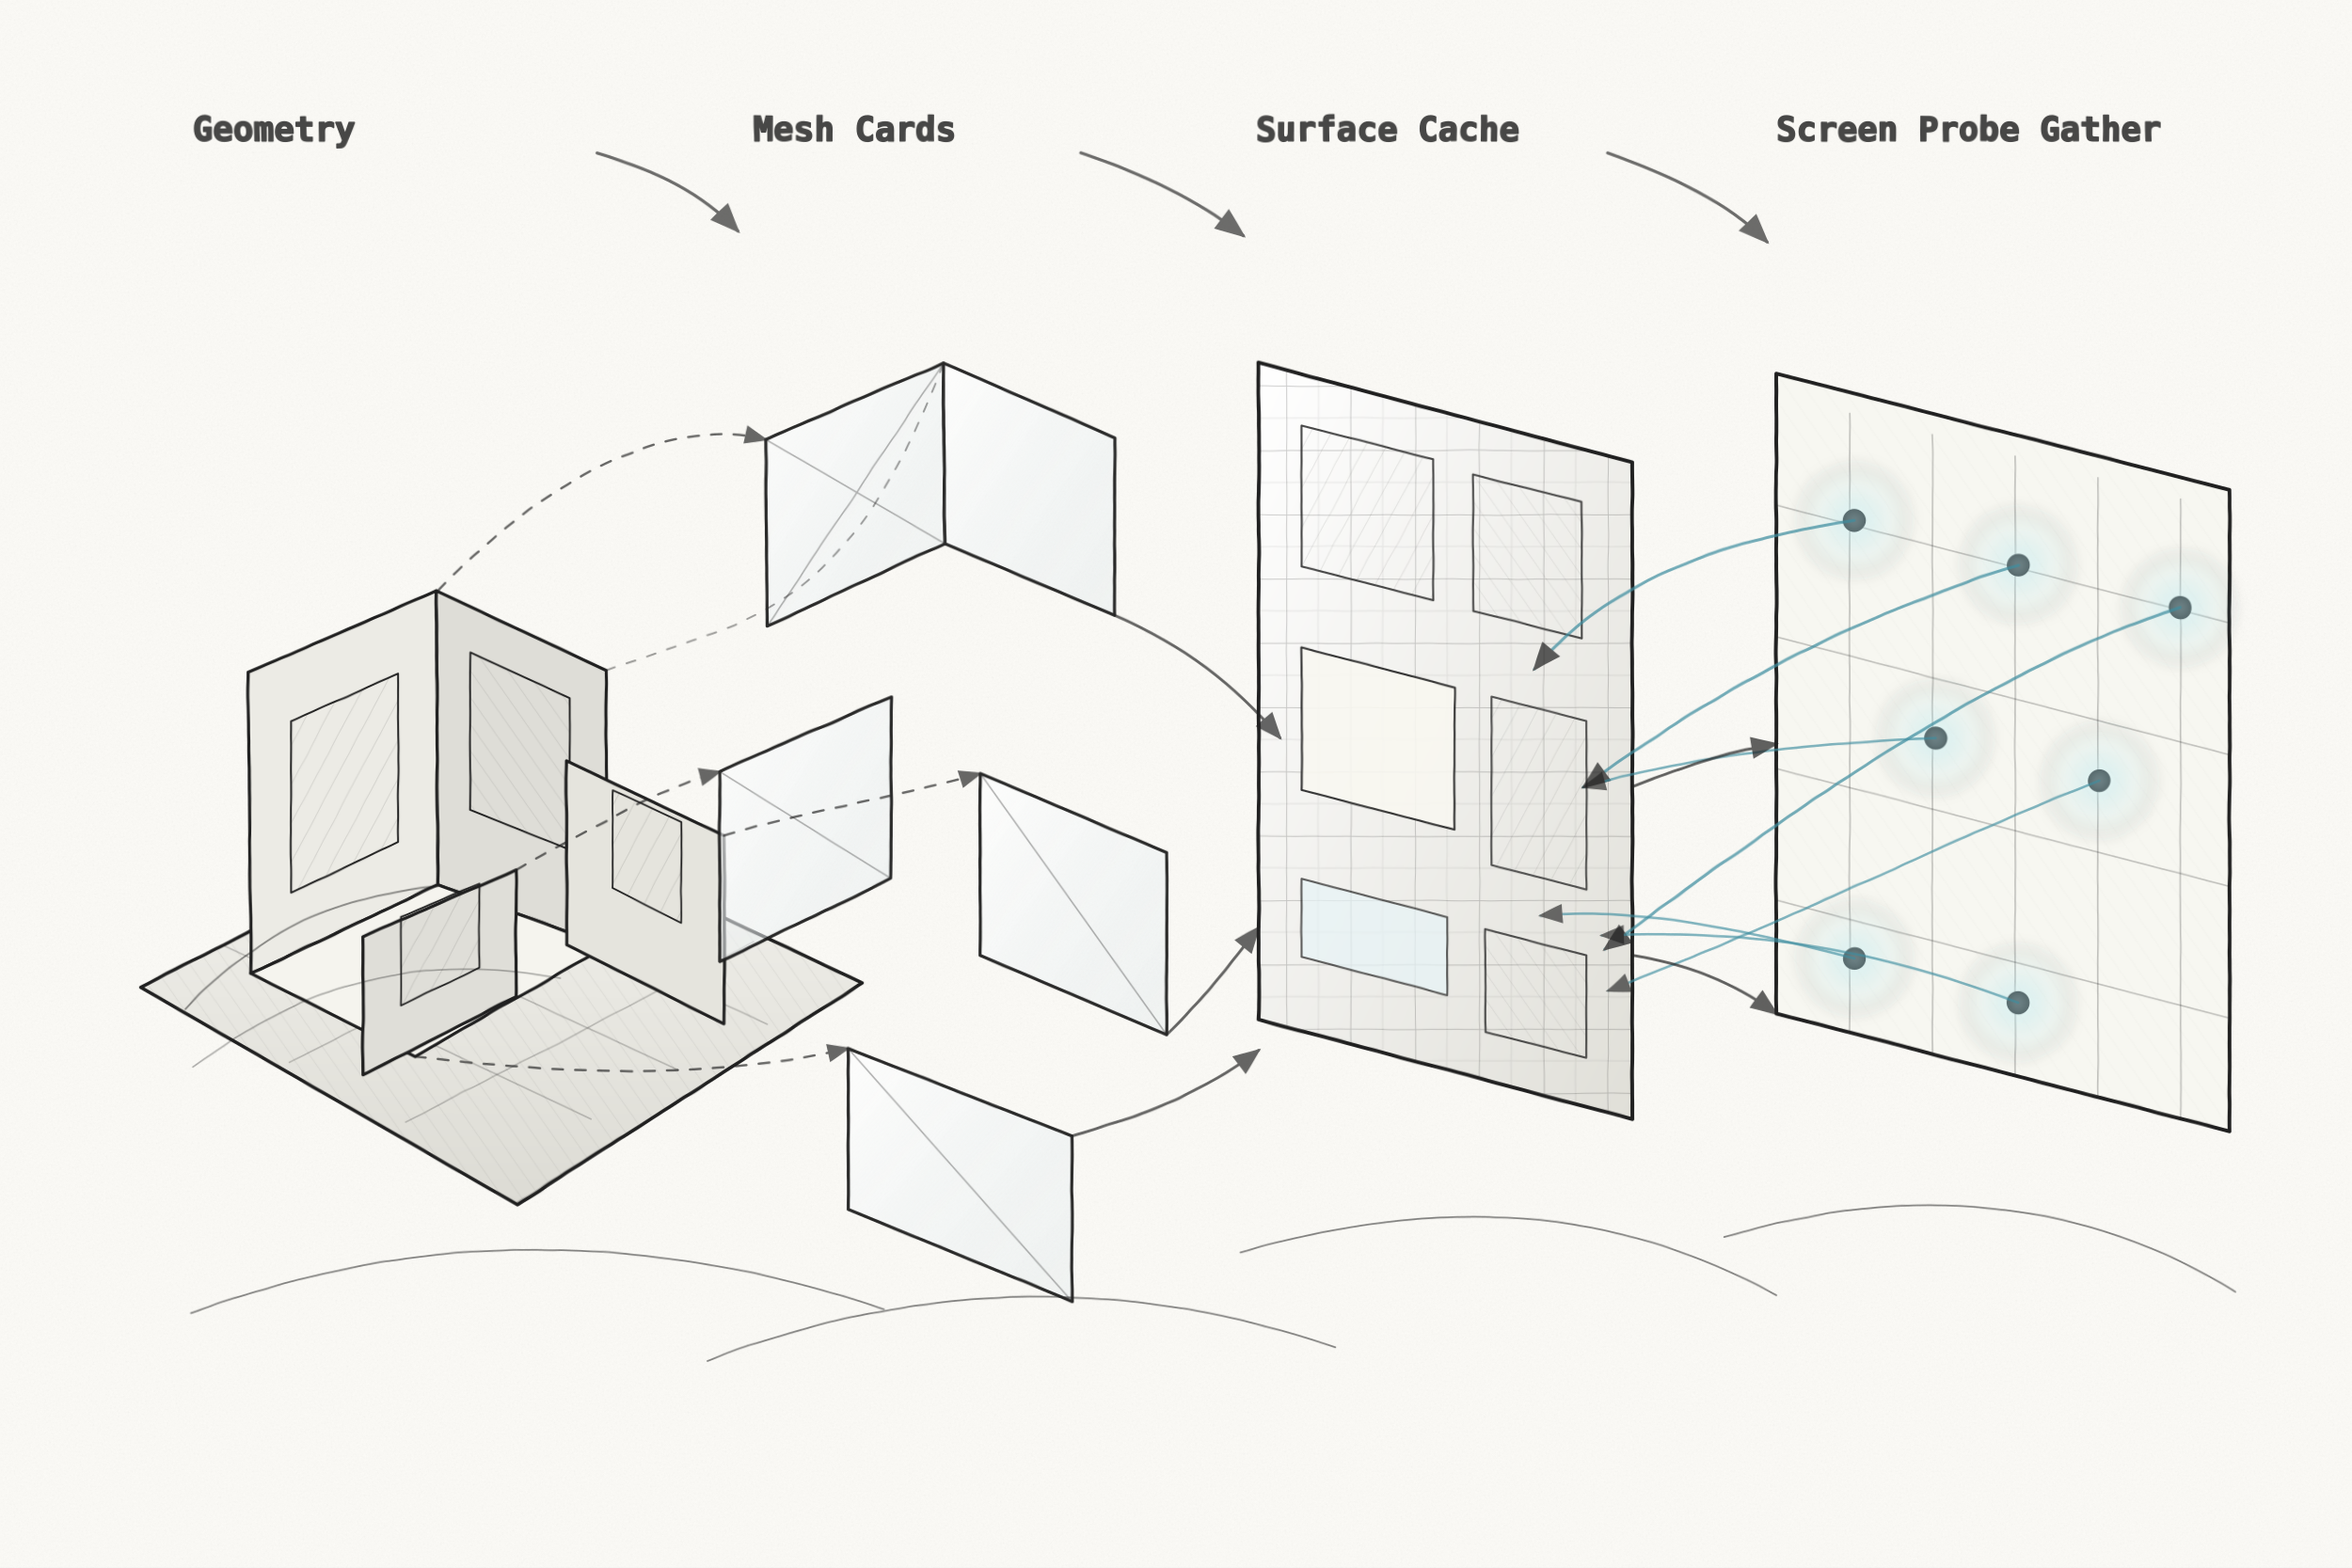
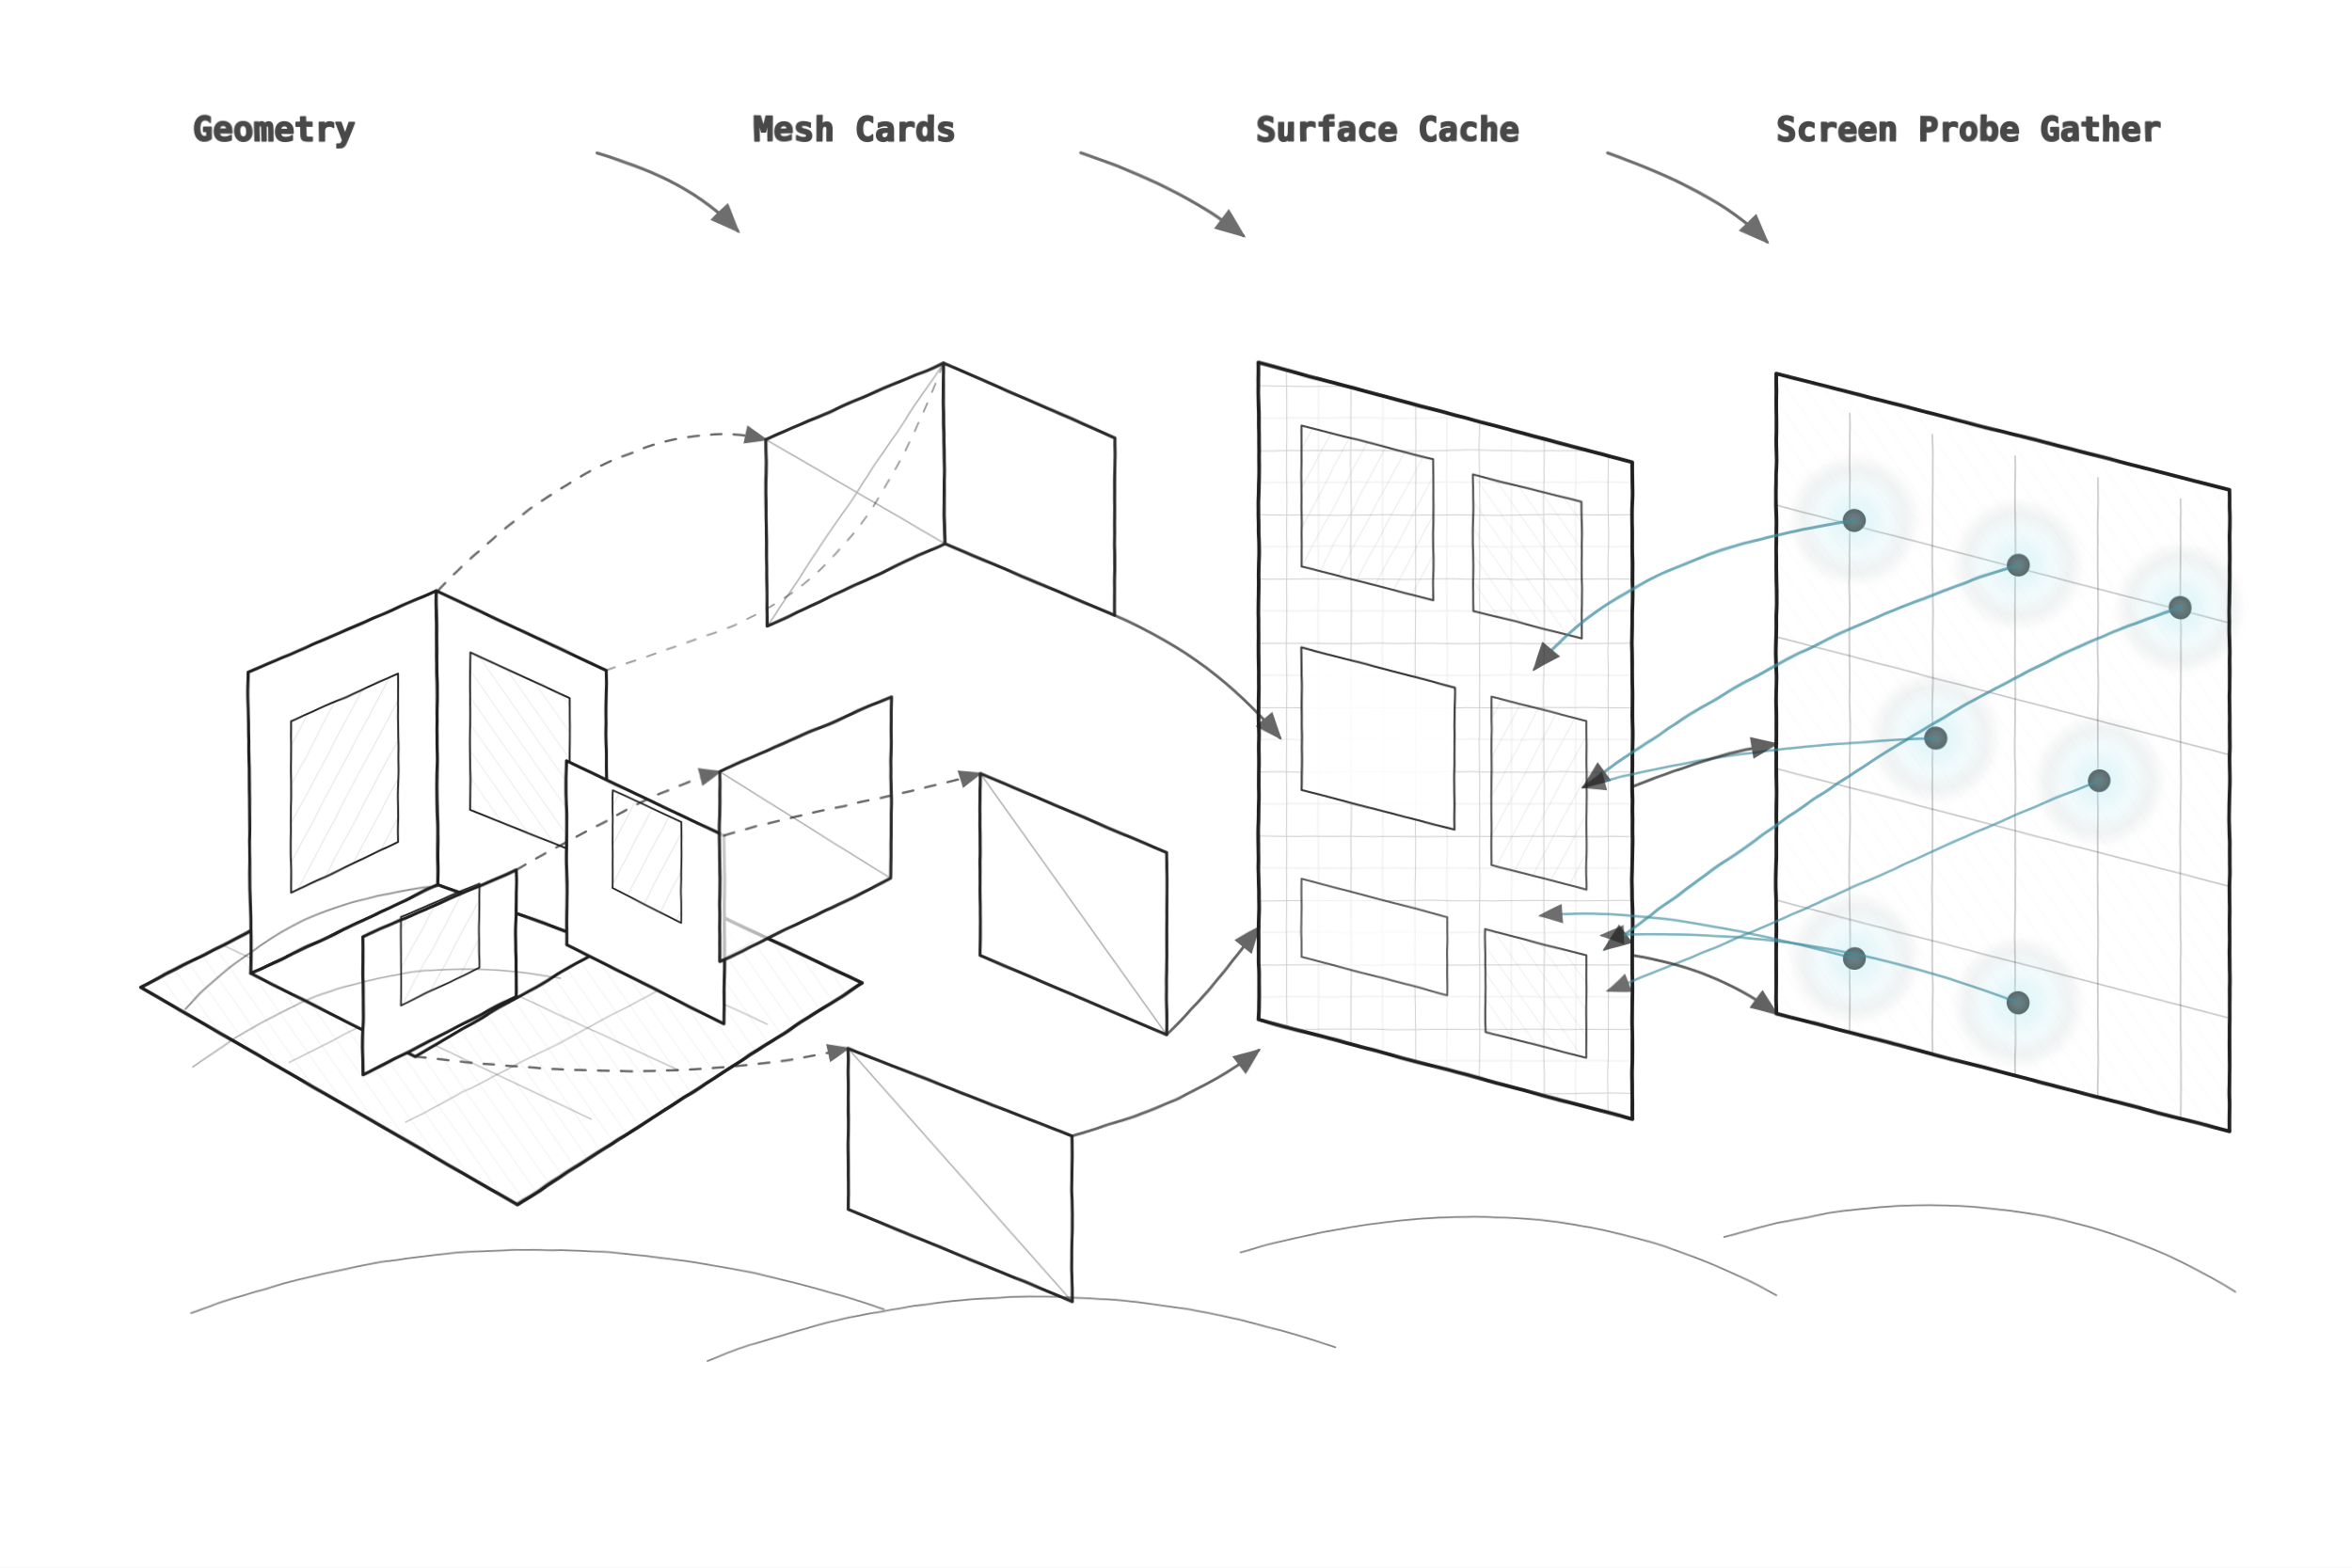
<svg xmlns="http://www.w3.org/2000/svg" viewBox="0 0 1536 1024" role="img" aria-label="Pencil sketch diagram of Lumen geometry, mesh cards, surface cache, and screen probe gather">
  <defs>
    <filter id="paper">
      <feTurbulence type="fractalNoise" baseFrequency="0.7" numOctaves="3" seed="31" />
      <feColorMatrix type="saturate" values="0" />
      <feComponentTransfer>
        <feFuncA type="table" tableValues="0 0.08" />
      </feComponentTransfer>
    </filter>
    <filter id="rough">
      <feTurbulence type="fractalNoise" baseFrequency="0.032" numOctaves="3" seed="11" result="n" />
      <feDisplacementMap in="SourceGraphic" in2="n" scale="1.1" />
    </filter>
    <filter id="glow">
      <feGaussianBlur stdDeviation="5" />
    </filter>
    <linearGradient id="floor" x1="0" y1="0" x2="0" y2="1">
-       <stop offset="0" stop-color="#f4f3ee" />
-       <stop offset="1" stop-color="#dcdbd4" />
+       <stop offset="0" stop-color="#ffffff" />
+       <stop offset="1" stop-color="#ffffff" />
    </linearGradient>
    <linearGradient id="cardFill" x1="0" y1="0" x2="1" y2="1">
-       <stop offset="0" stop-color="#ffffff" stop-opacity="0.78" />
-       <stop offset="1" stop-color="#dfe8ec" stop-opacity="0.38" />
+       <stop offset="0" stop-color="#ffffff" stop-opacity="0.9" />
+       <stop offset="1" stop-color="#ffffff" stop-opacity="0.55" />
    </linearGradient>
    <linearGradient id="atlasFill" x1="0" y1="0" x2="1" y2="1">
      <stop offset="0" stop-color="#ffffff" />
-       <stop offset="1" stop-color="#e0dfd8" />
+       <stop offset="1" stop-color="#ffffff" />
    </linearGradient>
    <radialGradient id="probeGlow" cx="50%" cy="50%" r="50%">
      <stop offset="0" stop-color="#dffaff" stop-opacity="0.85" />
      <stop offset="0.42" stop-color="#94dce8" stop-opacity="0.28" />
      <stop offset="1" stop-color="#94dce8" stop-opacity="0" />
    </radialGradient>
    <pattern id="hatchA" width="12" height="12" patternUnits="userSpaceOnUse" patternTransform="rotate(28)">
      <line x1="0" y1="0" x2="0" y2="12" stroke="#202020" stroke-width="1" opacity="0.13" />
    </pattern>
    <pattern id="hatchB" width="10" height="10" patternUnits="userSpaceOnUse" patternTransform="rotate(-35)">
      <line x1="0" y1="0" x2="0" y2="10" stroke="#202020" stroke-width="1" opacity="0.10" />
    </pattern>
    <pattern id="atlasGrid" width="42" height="42" patternUnits="userSpaceOnUse">
      <path d="M42 0H0V42" fill="none" stroke="#202020" stroke-width="1.1" opacity="0.28" />
      <path d="M21 0V42M0 21H42" fill="none" stroke="#202020" stroke-width="0.7" opacity="0.10" />
    </pattern>
    <marker id="arrow" markerWidth="10" markerHeight="8" refX="9" refY="4" orient="auto" markerUnits="strokeWidth">
      <path d="M0 0L10 4L0 8Z" fill="#202020" />
    </marker>
  </defs>
-   <rect width="1536" height="1024" fill="#fbfaf6" />
-   <rect width="1536" height="1024" filter="url(#paper)" opacity="0.82" />
+   <rect width="1536" height="1024" fill="#ffffff" />
  <g filter="url(#rough)" stroke="#202020" stroke-linecap="round" stroke-linejoin="round">
    <text x="126" y="92" font-family="JetBrains Mono, Consolas, monospace" font-size="22" font-weight="700" fill="#202020" opacity="0.82">Geometry</text>
    <text x="492" y="92" font-family="JetBrains Mono, Consolas, monospace" font-size="22" font-weight="700" fill="#202020" opacity="0.82">Mesh Cards</text>
    <text x="820" y="92" font-family="JetBrains Mono, Consolas, monospace" font-size="22" font-weight="700" fill="#202020" opacity="0.82">Surface Cache</text>
    <text x="1160" y="92" font-family="JetBrains Mono, Consolas, monospace" font-size="22" font-weight="700" fill="#202020" opacity="0.82">Screen Probe Gather</text>
    <path d="M390 100C430 112 458 126 482 151" fill="none" stroke-width="2" marker-end="url(#arrow)" opacity="0.65" />
    <path d="M706 100C748 114 781 130 812 154" fill="none" stroke-width="2" marker-end="url(#arrow)" opacity="0.65" />
    <path d="M1050 100C1094 116 1128 132 1154 158" fill="none" stroke-width="2" marker-end="url(#arrow)" opacity="0.65" />
    <g id="geometry">
      <path d="M92 645L319 527L563 642L338 787Z" fill="url(#floor)" stroke-width="2.2" />
      <path d="M92 645L319 527L563 642L338 787Z" fill="url(#hatchB)" opacity="0.65" />
      <path d="M147 618L386 731M204 588L443 699M262 559L501 669" fill="none" stroke-width="1" opacity="0.24" />
      <path d="M189 694L417 578M265 733L492 615M337 786L563 642" fill="none" stroke-width="1" opacity="0.24" />
-       <path d="M162 439L285 386L286 578L164 636Z" fill="#ecebe5" stroke-width="2" />
-       <path d="M285 386L396 438L396 618L286 578Z" fill="#deddd7" stroke-width="2" />
-       <path d="M164 636L286 578L396 618L271 690Z" fill="#f5f4ee" stroke-width="2" />
+       <path d="M162 439L285 386L286 578L164 636Z" fill="#ffffff" stroke-width="2" />
+       <path d="M285 386L396 438L396 618L286 578Z" fill="#ffffff" stroke-width="2" />
+       <path d="M164 636L286 578L396 618L271 690Z" fill="#ffffff" stroke-width="2" />
      <path d="M190 471L260 440L260 550L190 583Z" fill="url(#hatchA)" stroke-width="1.2" />
      <path d="M307 426L372 456L372 555L307 529Z" fill="url(#hatchB)" stroke-width="1.2" />
-       <path d="M370 497L473 546L473 669L370 617Z" fill="#e5e4dd" stroke-width="2" />
+       <path d="M370 497L473 546L473 669L370 617Z" fill="#ffffff" stroke-width="2" />
      <path d="M400 516L445 537L445 603L400 580Z" fill="url(#hatchA)" stroke-width="1.1" />
-       <path d="M237 612L337 568L337 651L237 702Z" fill="#dfded8" stroke-width="2" />
+       <path d="M237 612L337 568L337 651L237 702Z" fill="#ffffff" stroke-width="2" />
      <path d="M262 599L313 577L313 632L262 657Z" fill="url(#hatchA)" stroke-width="1.1" />
      <path d="M121 659C173 606 221 585 286 579" fill="none" stroke-width="1.2" opacity="0.48" />
      <path d="M126 697C200 641 276 622 366 639" fill="none" stroke-width="1" opacity="0.35" />
    </g>
    <g id="cards" opacity="0.95">
      <path d="M500 287L616 237L617 355L501 409Z" fill="url(#cardFill)" stroke-width="2" />
      <path d="M616 237L728 286L728 402L617 355Z" fill="url(#cardFill)" stroke-width="2" />
      <path d="M470 504L582 455L582 574L470 628Z" fill="url(#cardFill)" stroke-width="2" />
      <path d="M640 505L762 557L762 676L640 624Z" fill="url(#cardFill)" stroke-width="2" />
      <path d="M554 685L700 742L700 850L554 790Z" fill="url(#cardFill)" stroke-width="2" />
      <path d="M500 287L617 355M616 237L501 409M470 504L582 574M640 505L762 676M554 685L700 850" fill="none" stroke-width="1" opacity="0.35" />
      <path d="M286 386C368 302 442 273 500 287" fill="none" stroke-width="1.5" stroke-dasharray="7 8" marker-end="url(#arrow)" opacity="0.7" />
      <path d="M396 438C481 406 553 407 616 237" fill="none" stroke-width="1.2" stroke-dasharray="6 8" opacity="0.45" />
      <path d="M337 568C407 530 438 512 470 504" fill="none" stroke-width="1.5" stroke-dasharray="7 8" marker-end="url(#arrow)" opacity="0.7" />
      <path d="M473 546C536 527 595 519 640 505" fill="none" stroke-width="1.5" stroke-dasharray="7 8" marker-end="url(#arrow)" opacity="0.7" />
      <path d="M271 690C385 704 471 703 554 685" fill="none" stroke-width="1.5" stroke-dasharray="7 8" marker-end="url(#arrow)" opacity="0.7" />
    </g>
    <g id="cache">
      <path d="M822 237L1066 302L1066 731L822 666Z" fill="url(#atlasFill)" stroke-width="2.4" />
      <path d="M822 237L1066 302L1066 731L822 666Z" fill="url(#atlasGrid)" opacity="0.82" />
      <path d="M850 278L936 300L936 392L850 370Z" fill="url(#hatchA)" stroke-width="1.3" opacity="0.82" />
      <path d="M962 310L1033 328L1033 417L962 399Z" fill="url(#hatchB)" stroke-width="1.3" opacity="0.8" />
-       <path d="M850 423L950 449L950 542L850 516Z" fill="#f8f7f1" stroke-width="1.3" opacity="0.9" />
+       <path d="M850 423L950 449L950 542L850 516Z" fill="#ffffff" stroke-width="1.3" opacity="0.9" />
      <path d="M974 455L1036 471L1036 581L974 565Z" fill="url(#hatchA)" stroke-width="1.3" opacity="0.75" />
-       <path d="M850 574L945 599L945 650L850 625Z" fill="#e7f4f6" stroke-width="1.3" opacity="0.7" />
+       <path d="M850 574L945 599L945 650L850 625Z" fill="#ffffff" stroke-width="1.3" opacity="0.7" />
      <path d="M970 607L1036 624L1036 691L970 674Z" fill="url(#hatchB)" stroke-width="1.3" opacity="0.78" />
      <path d="M728 402C774 422 806 447 836 482" fill="none" stroke-width="1.8" marker-end="url(#arrow)" opacity="0.68" />
      <path d="M762 676C790 648 805 627 822 606" fill="none" stroke-width="1.8" marker-end="url(#arrow)" opacity="0.68" />
      <path d="M700 742C748 728 785 714 822 686" fill="none" stroke-width="1.8" marker-end="url(#arrow)" opacity="0.68" />
    </g>
    <g id="screen">
-       <path d="M1160 244L1456 320L1456 739L1160 662Z" fill="#f7f7f1" stroke-width="2.4" />
+       <path d="M1160 244L1456 320L1456 739L1160 662Z" fill="#ffffff" stroke-width="2.4" />
      <path d="M1160 244L1456 320L1456 739L1160 662Z" fill="url(#hatchB)" opacity="0.18" />
      <path d="M1208 270L1208 674M1262 284L1262 688M1316 298L1316 702M1370 312L1370 716M1424 326L1424 730" fill="none" stroke-width="1" opacity="0.25" />
      <path d="M1160 330L1456 407M1160 416L1456 493M1160 502L1456 579M1160 588L1456 665" fill="none" stroke-width="1" opacity="0.25" />
      <g fill="#202020">
        <circle cx="1211" cy="340" r="7" />
        <circle cx="1318" cy="369" r="7" />
        <circle cx="1424" cy="397" r="7" />
        <circle cx="1264" cy="482" r="7" />
        <circle cx="1371" cy="510" r="7" />
        <circle cx="1211" cy="626" r="7" />
        <circle cx="1318" cy="655" r="7" />
      </g>
      <g filter="url(#glow)" opacity="0.75">
        <circle cx="1211" cy="340" r="33" fill="url(#probeGlow)" />
        <circle cx="1318" cy="369" r="33" fill="url(#probeGlow)" />
        <circle cx="1424" cy="397" r="33" fill="url(#probeGlow)" />
        <circle cx="1264" cy="482" r="33" fill="url(#probeGlow)" />
        <circle cx="1371" cy="510" r="33" fill="url(#probeGlow)" />
        <circle cx="1211" cy="626" r="33" fill="url(#probeGlow)" />
        <circle cx="1318" cy="655" r="33" fill="url(#probeGlow)" />
      </g>
      <path d="M1211 340C1118 354 1048 382 1002 437" fill="none" stroke="#3e8ea0" stroke-width="1.9" opacity="0.72" marker-end="url(#arrow)" />
      <path d="M1318 369C1210 403 1118 452 1034 514" fill="none" stroke="#3e8ea0" stroke-width="1.9" opacity="0.72" marker-end="url(#arrow)" />
      <path d="M1424 397C1309 434 1191 513 1048 620" fill="none" stroke="#3e8ea0" stroke-width="1.9" opacity="0.72" marker-end="url(#arrow)" />
      <path d="M1264 482C1168 486 1098 496 1034 514" fill="none" stroke="#3e8ea0" stroke-width="1.6" opacity="0.65" marker-end="url(#arrow)" />
      <path d="M1371 510C1268 550 1183 596 1050 647" fill="none" stroke="#3e8ea0" stroke-width="1.6" opacity="0.65" marker-end="url(#arrow)" />
      <path d="M1211 626C1126 604 1065 593 1006 598" fill="none" stroke="#3e8ea0" stroke-width="1.6" opacity="0.65" marker-end="url(#arrow)" />
      <path d="M1318 655C1241 626 1162 606 1046 611" fill="none" stroke="#3e8ea0" stroke-width="1.6" opacity="0.65" marker-end="url(#arrow)" />
      <path d="M1066 514C1106 498 1135 490 1160 486" fill="none" stroke-width="1.8" marker-end="url(#arrow)" opacity="0.7" />
      <path d="M1066 624C1102 630 1131 641 1160 662" fill="none" stroke-width="1.8" marker-end="url(#arrow)" opacity="0.7" />
    </g>
    <g opacity="0.55" fill="none">
      <path d="M125 858C274 801 428 805 577 855" stroke-width="1.1" />
      <path d="M462 889C606 833 743 836 872 880" stroke-width="1.1" />
      <path d="M810 818C943 780 1054 788 1160 846" stroke-width="1.1" />
      <path d="M1126 808C1248 771 1365 784 1460 844" stroke-width="1.1" />
    </g>
  </g>
</svg>
